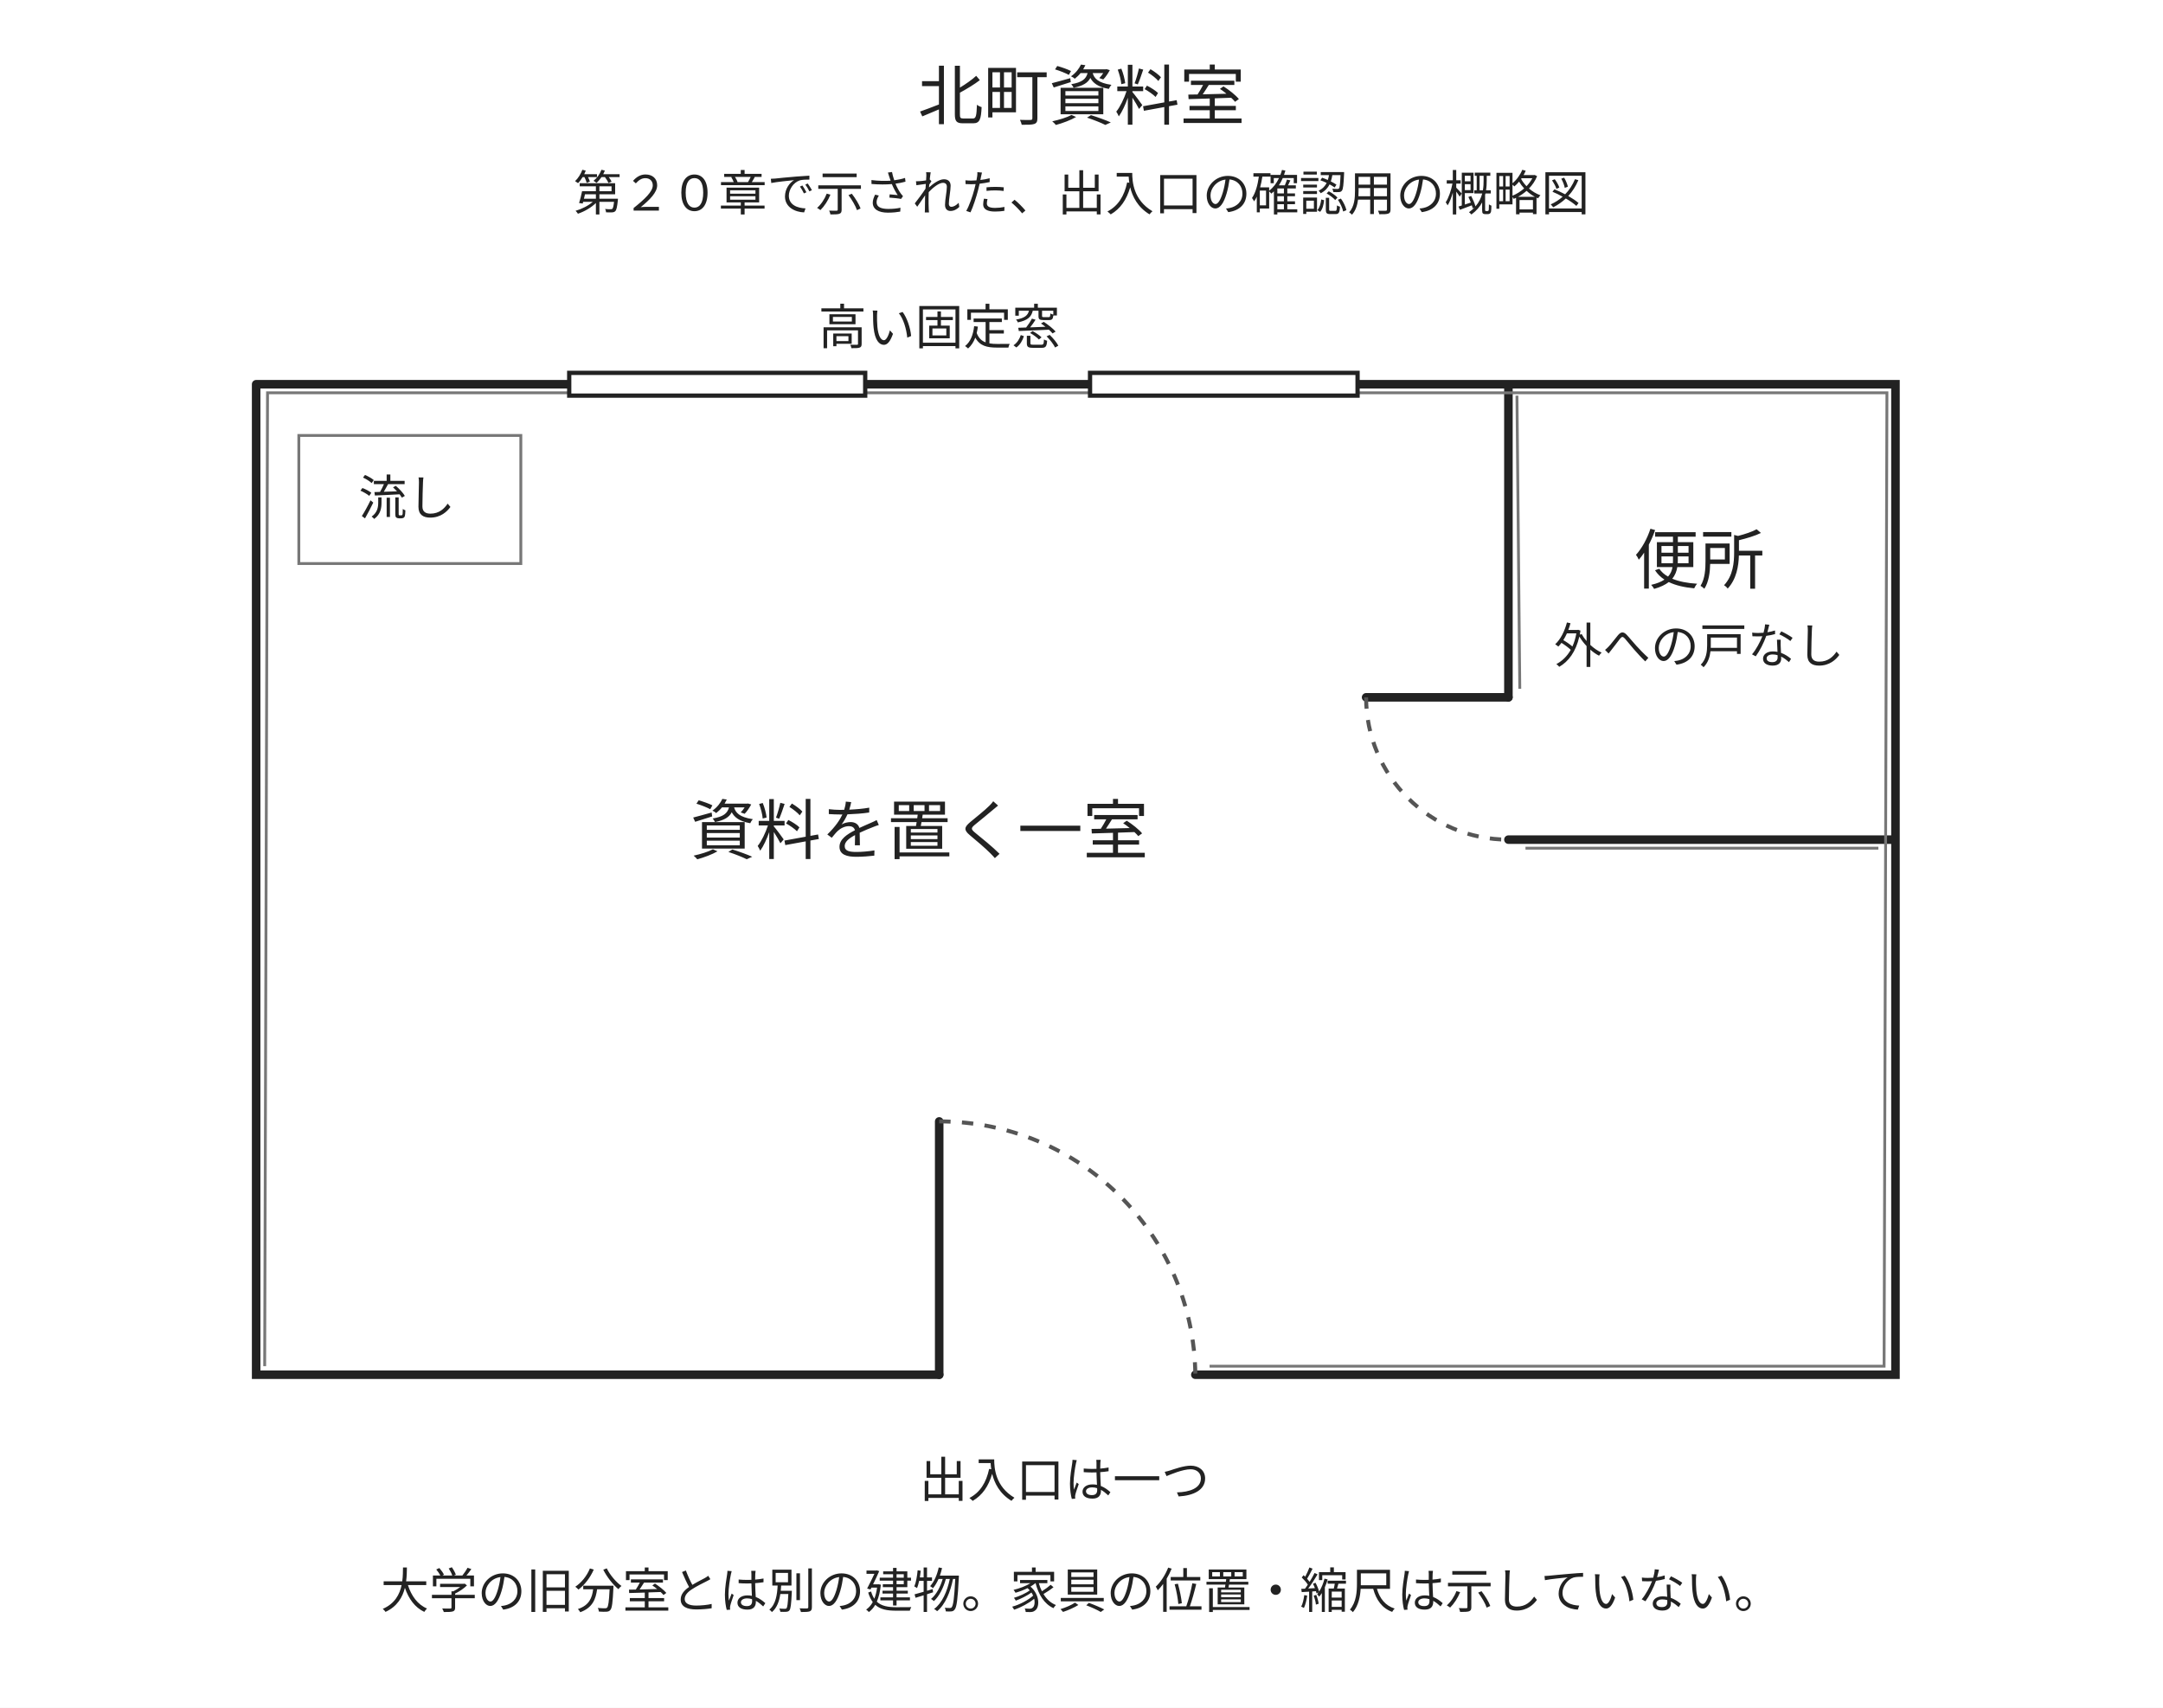
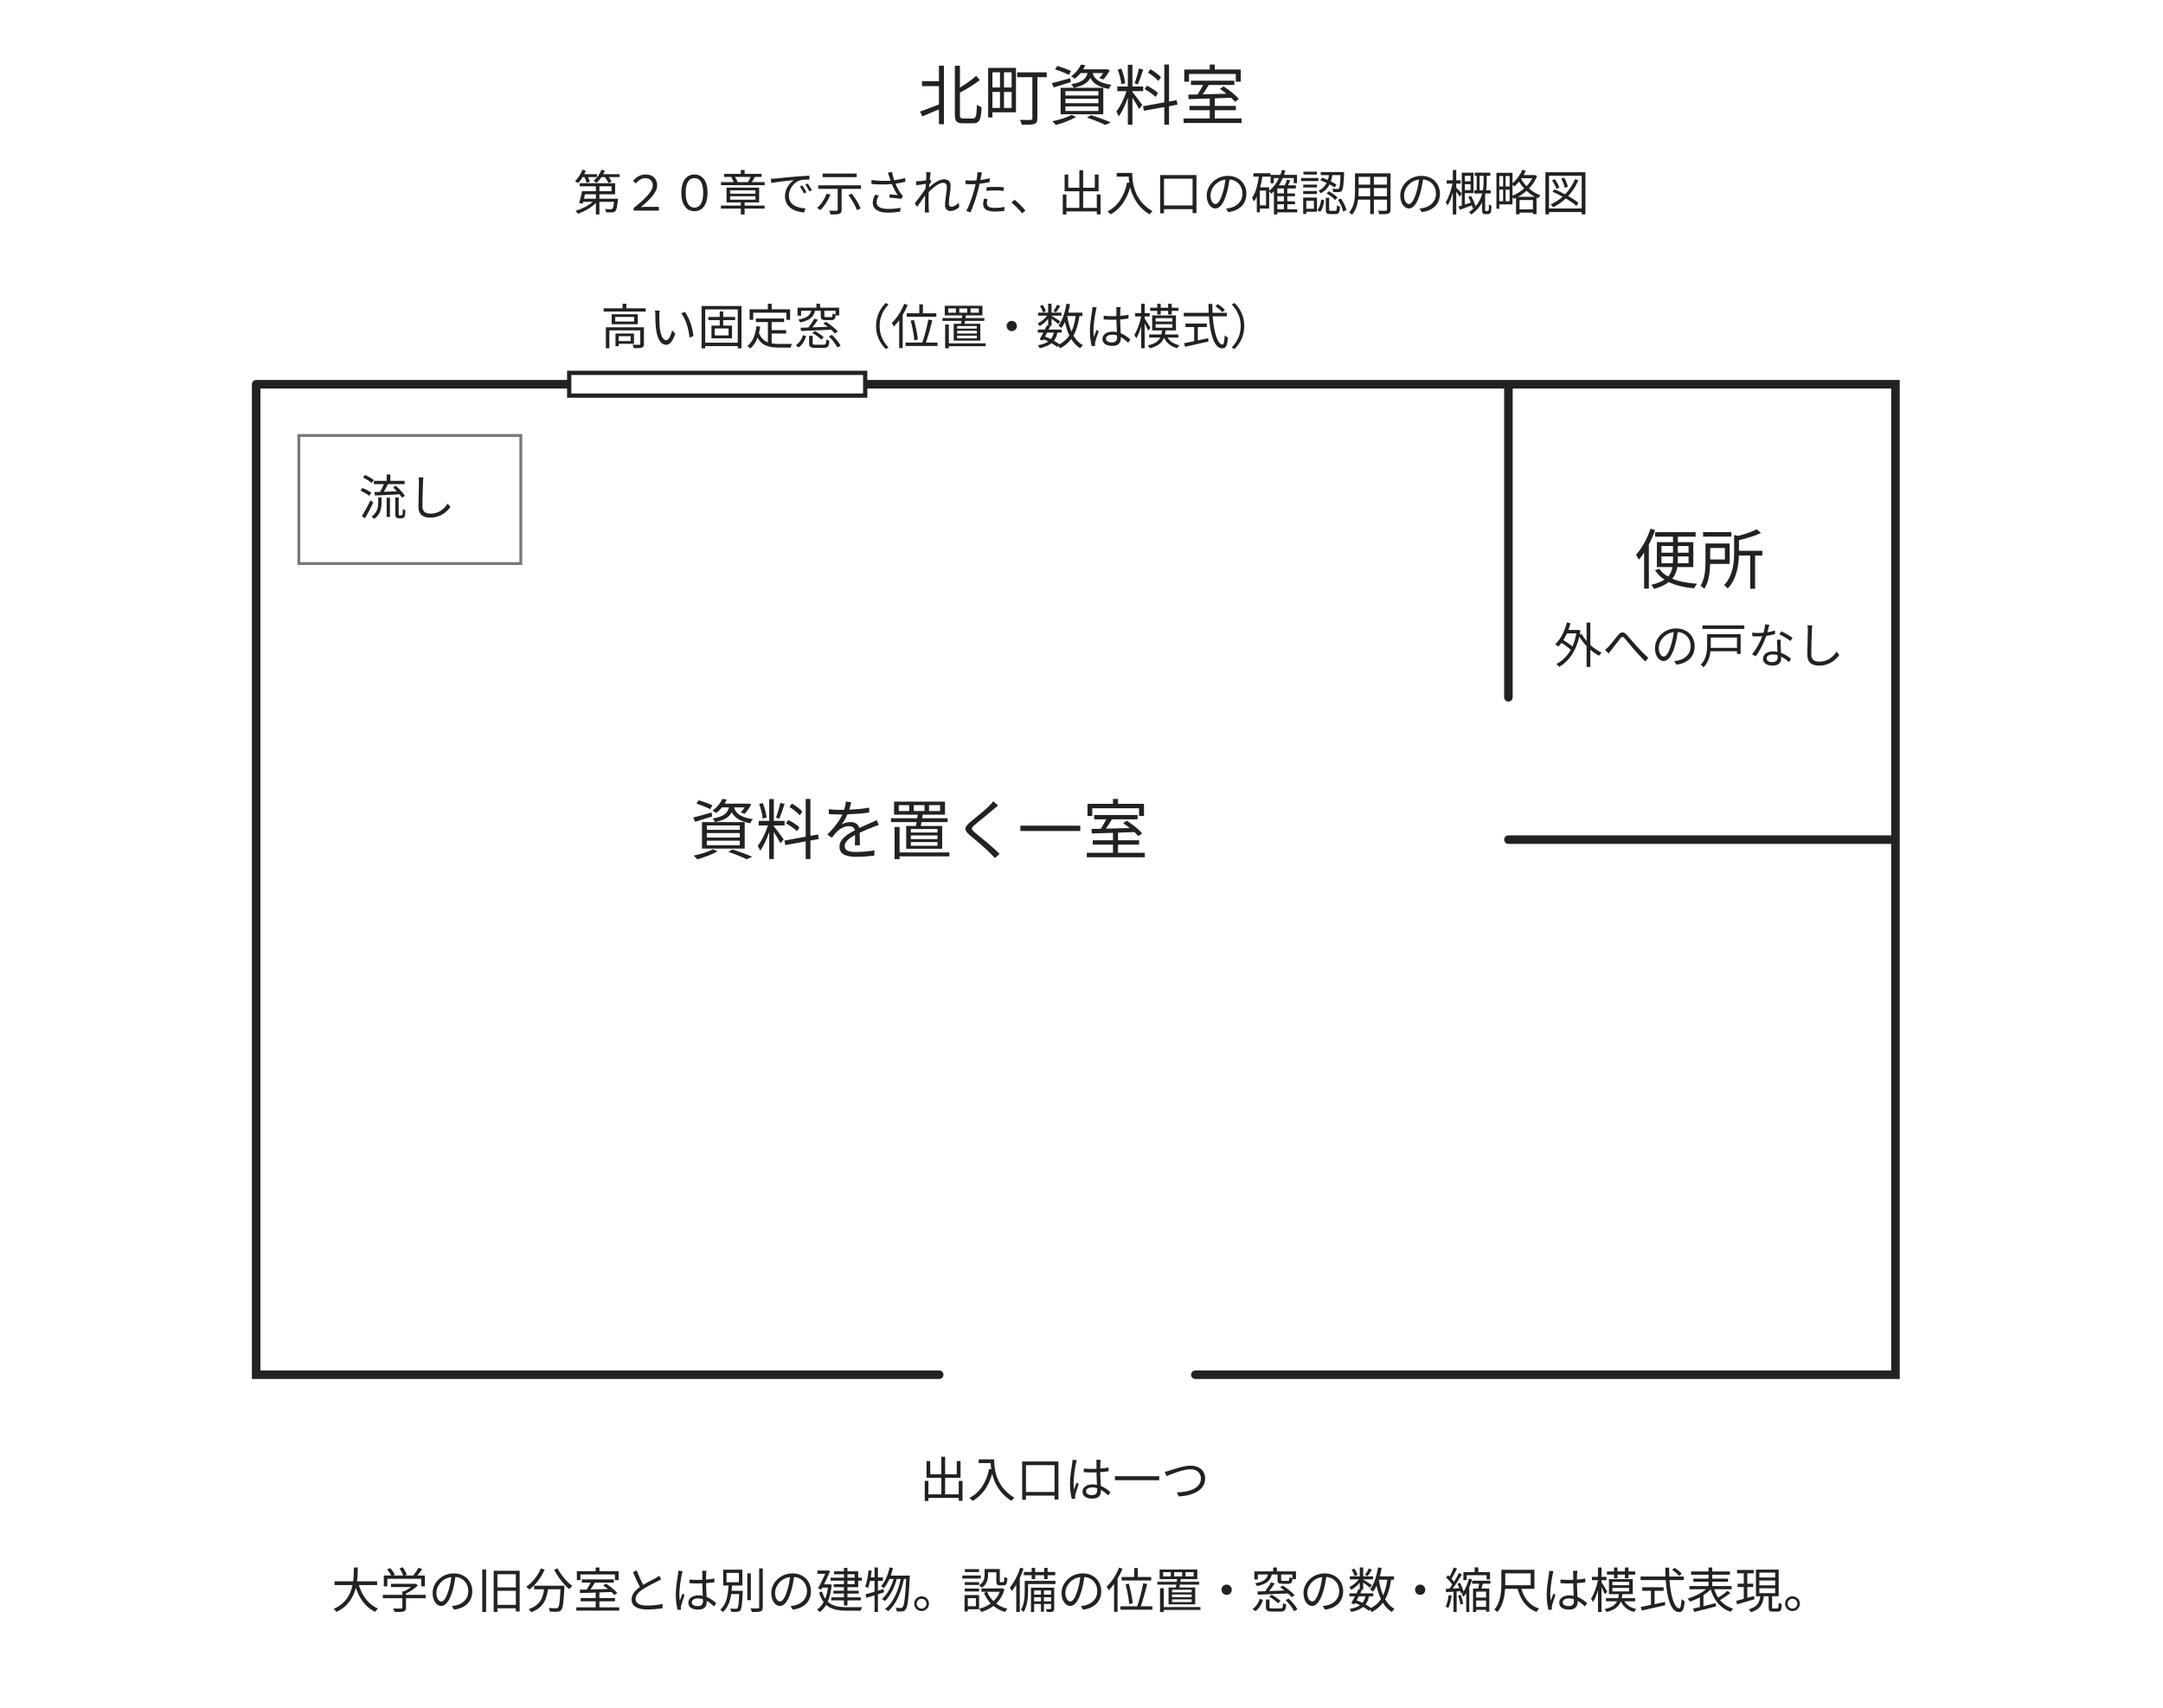
<svg xmlns="http://www.w3.org/2000/svg" viewBox="0 0 760 600" role="img" aria-labelledby="title desc">
  <rect width="760" height="600" fill="white" />
  <style>text{font-family:'Yu Gothic','Meiryo',sans-serif;fill:#222;font-size:23px;text-anchor:middle}.small{font-size:17px}.wall{fill:none;stroke:#222;stroke-width:3;stroke-linecap:round}.pencil{fill:none;stroke:#777;stroke-width:1}.window{stroke:#222;stroke-width:1.5;fill:white}</style>
  <text x="380" y="42">北町資料室</text>
  <text class="small" x="380" y="74">第２０章で示された、出入口の確認用の概略図</text>
  <path class="wall" d="M90 135 L666 135 L666 483 L420 483 M330 483 L90 483 L90 135 M530 135 L530 245 M530 295 L666 295" />
-   <path class="pencil" d="M93 480 L94 138 L663 138 L662 480 L425 480 M533 139 L534 242 M536 298 L660 298" />
  <rect class="window" x="200" y="131" width="104" height="8" />
-   <rect class="window" x="383" y="131" width="94" height="8" />
-   <text class="small" x="330" y="121">高い固定窓</text>
+   <text class="small" x="330" y="121">高い固定窓（位置・数は模式）</text>
  <text x="597" y="205">便所</text>
  <text class="small" x="597" y="233">外への戸なし</text>
-   <path class="wall" d="M530 245 L480 245 M330 483 L330 394" />
-   <path fill="none" stroke="#555" stroke-width="1.4" stroke-dasharray="4 4" d="M480 245 A50 50 0 0 0 530 295 M330 394 A90 90 0 0 1 420 483" />
  <rect class="pencil" x="105" y="153" width="78" height="45" />
  <text class="small" x="143" y="181">流し</text>
  <text x="323" y="300">資料を置く一室</text>
  <text class="small" x="374" y="526">出入口は一つ</text>
-   <text class="small" x="380" y="565">大学の旧分室とは別の建物。家具の位置・縮尺は示していない。</text>
+   <text class="small" x="380" y="565">大学の旧分室とは別の建物。設備の位置・窓の数・縮尺は模式表現。</text>
</svg>
